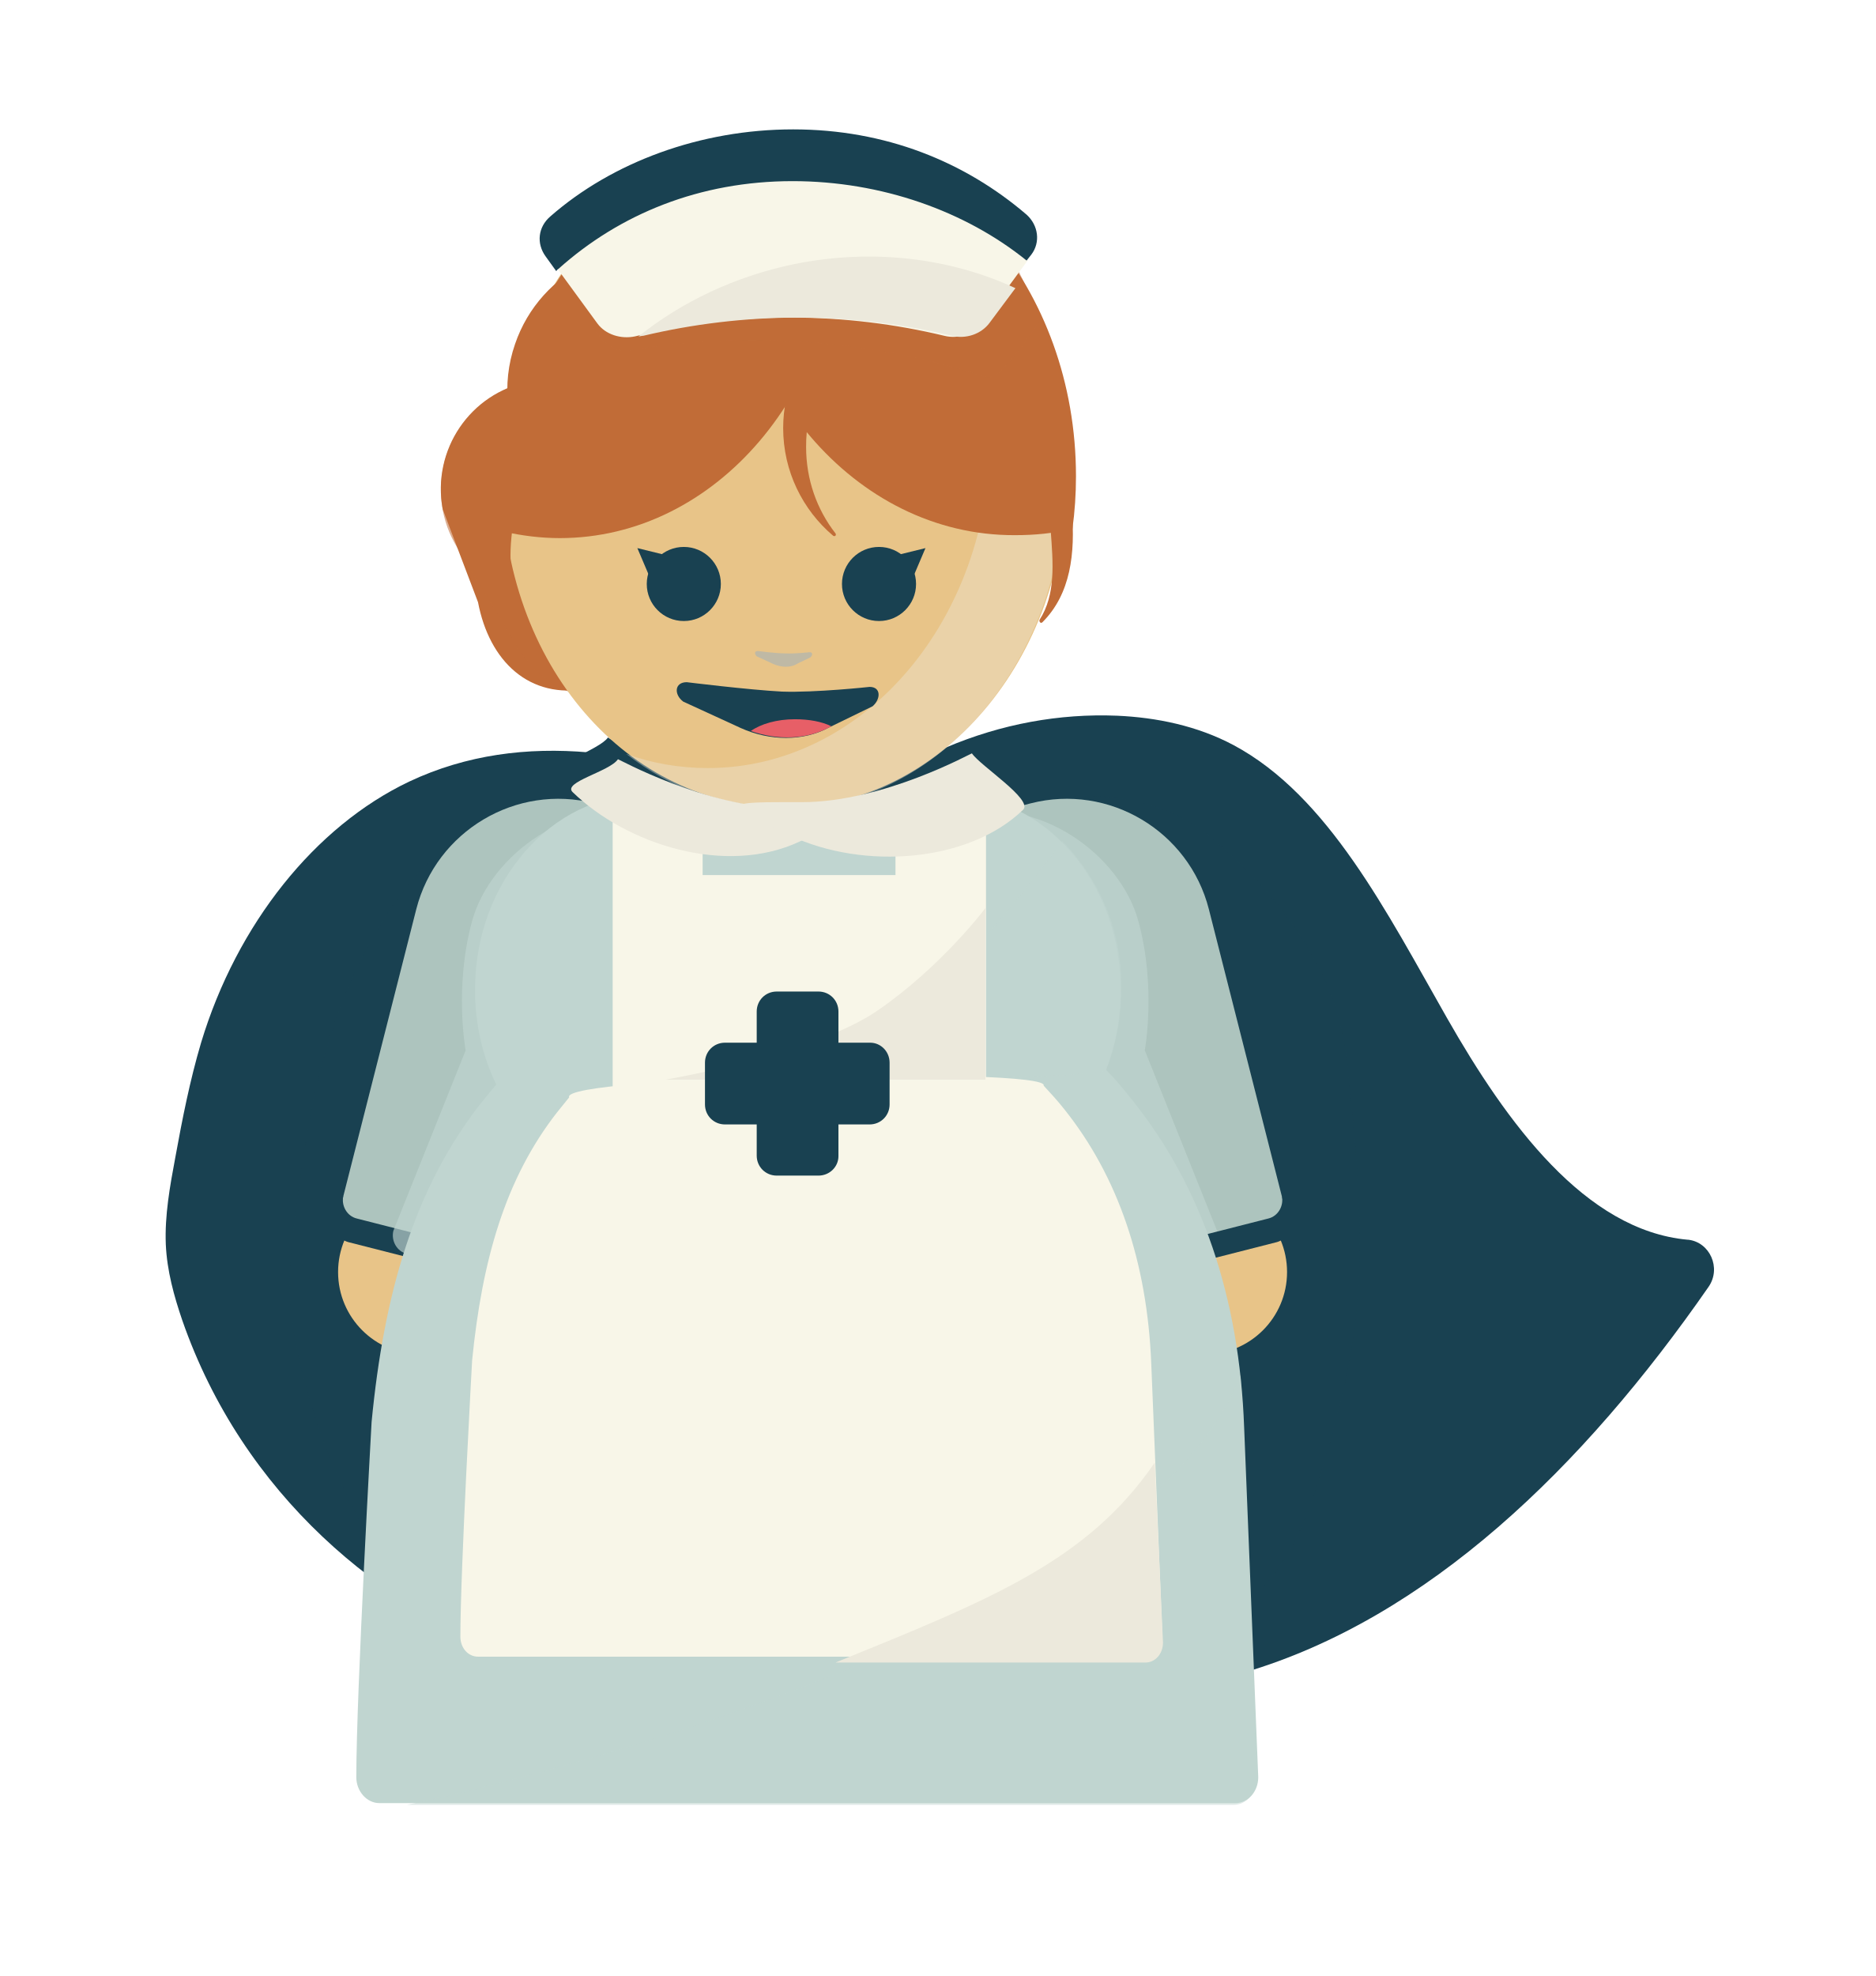
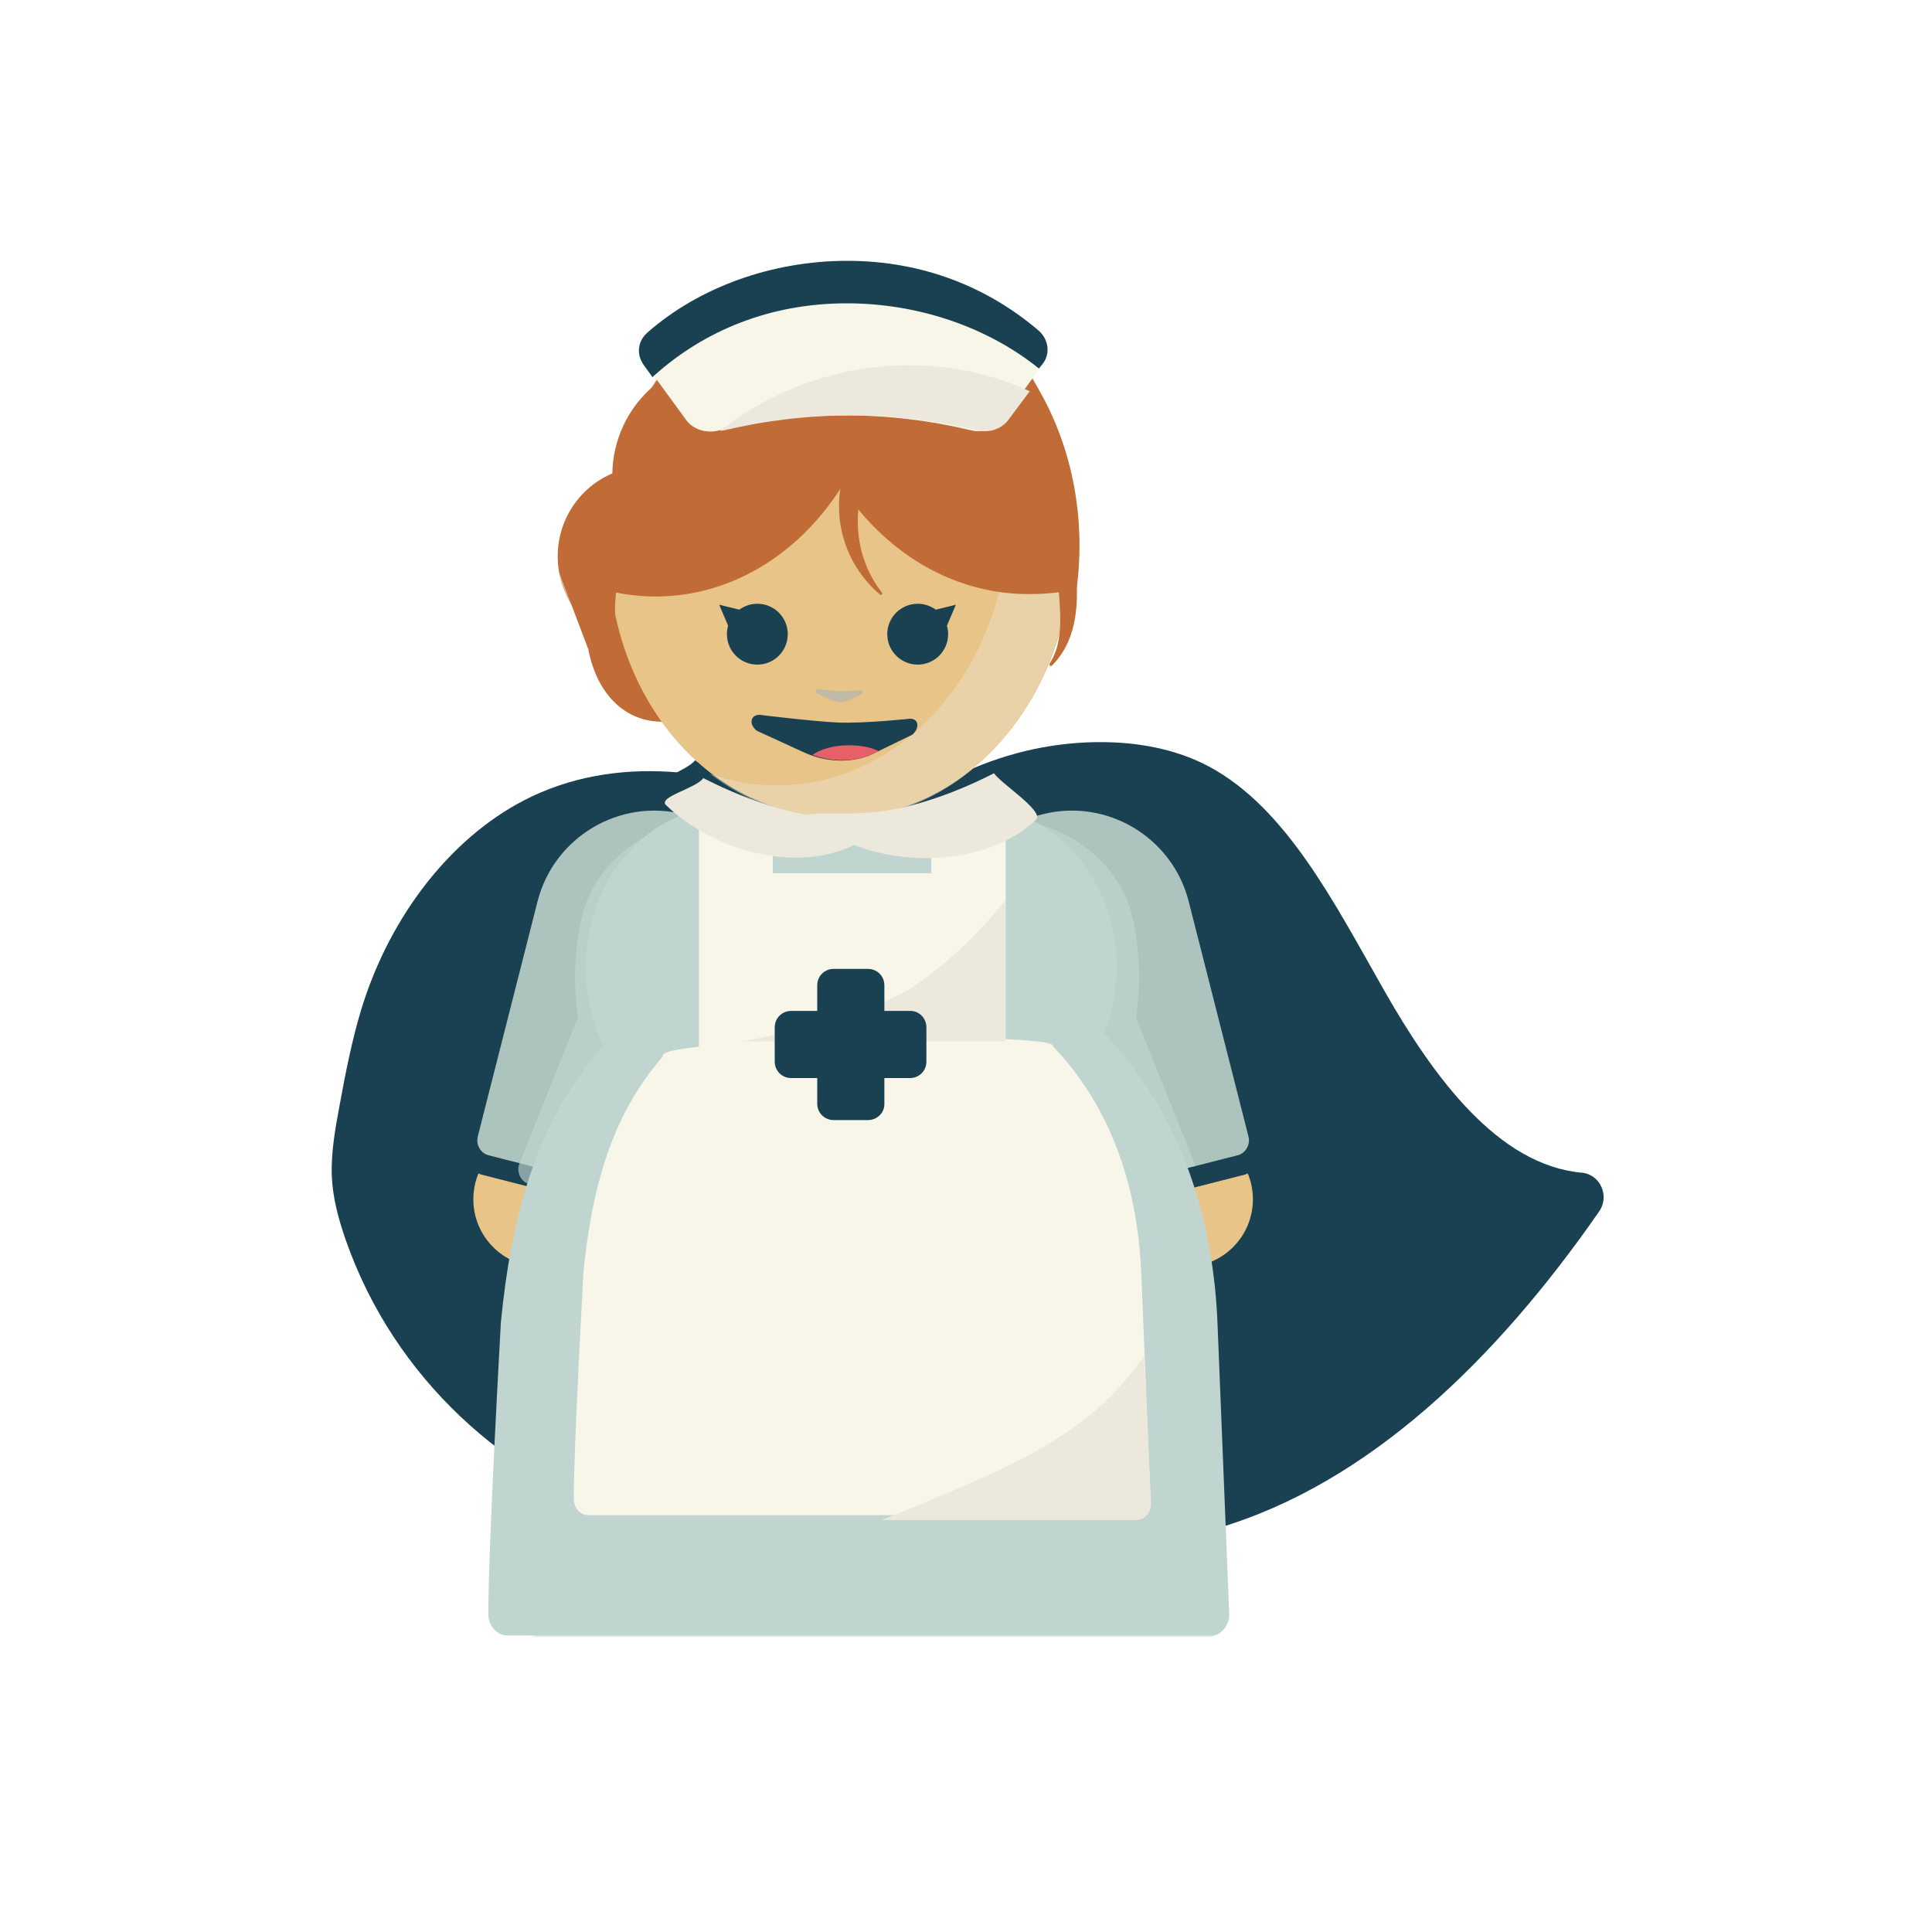
- <svg xmlns="http://www.w3.org/2000/svg" id="Layer_1" class="florence" viewBox="0 0 319 336">
-   <style>.st0{fill:#194151}.st1{opacity:.42}.st2{fill:#e8c488}.st3{fill:#adc4be}.st4{opacity:.66;fill:#c0d5d0;enable-background:new}.st5{fill:#c16c37}.st7{fill:#c0d5d0}.st10{fill:#f8f6e8}.st14{fill:#ece9dc}</style>
-   <g class="cape">
-     <path class="st0" d="M130.9 136.1c-19.8-8.3-41.8-12.4-61.3-3.2-16 7.6-29.3 24.2-35.4 44.4-1.9 6.4-3.2 13-4.4 19.6-.9 4.8-1.8 9.8-1.6 14.7.2 4.5 1.4 8.8 2.8 12.9 10.3 29.6 33.8 49.2 58.4 57.9s50.6 8 76.1 7.3c15.5-.4 31.1-.8 46.1-5.3 31.2-9.2 57.7-34.9 79-65.6 2.2-3.2.2-7.6-3.5-8h-.1c-17.4-1.6-30.7-19.8-40.9-37.7-10.2-17.9-20.2-37.8-36.3-46.4-6.2-3.3-13.1-4.7-19.8-5-9.8-.4-19.7 1.4-29.1 5.4" />
+ <svg xmlns="http://www.w3.org/2000/svg" version="1.1" id="Layer_1" x="0px" y="0px" viewBox="0 0 400 400" style="enable-background:new 0 0 400 400;" xml:space="preserve">
+   <style type="text/css">
+ 	.st0{fill:#194151;}
+ 	.st1{opacity:0.42;}
+ 	.st2{fill:#E8C488;}
+ 	.st3{fill:#ADC4BE;}
+ 	.st4{opacity:0.66;fill:#C0D5D0;enable-background:new    ;}
+ 	.st5{fill:#C16C37;}
+ 	.st6{opacity:0.55;fill:#C16C37;enable-background:new    ;}
+ 	.st7{fill:#C0D5D0;}
+ 	.st8{opacity:0.5;fill:#C0D5D0;enable-background:new    ;}
+ 	.st9{opacity:0.49;fill:#C0D5D0;enable-background:new    ;}
+ 	.st10{fill:#F8F6E8;}
+ 	.st11{opacity:0.38;fill:#ECE9DC;enable-background:new    ;}
+ 	.st12{fill:#BFB9A5;}
+ 	.st13{opacity:0.5;fill:#C16C37;enable-background:new    ;}
+ 	.st14{fill:#ECE9DC;}
+ 	.st15{fill:#E75F67;}
+ </style>
+   <g>
+     <path class="st0" d="M171.4,168.1c-19.8-8.3-41.8-12.4-61.3-3.2c-16,7.6-29.3,24.2-35.4,44.4c-1.9,6.4-3.2,13-4.4,19.6   c-0.9,4.8-1.8,9.8-1.6,14.7c0.2,4.5,1.4,8.8,2.8,12.9c10.3,29.6,33.8,49.2,58.4,57.9s50.6,8,76.1,7.3c15.5-0.4,31.1-0.8,46.1-5.3   c31.2-9.2,57.7-34.9,79-65.6c2.2-3.2,0.2-7.6-3.5-8h-0.1c-17.4-1.6-30.7-19.8-40.9-37.7s-20.2-37.8-36.3-46.4   c-6.2-3.3-13.1-4.7-19.8-5c-9.8-0.4-19.7,1.4-29.1,5.4" />
  </g>
  <g class="st1">
-     <path class="st0" d="M148.7 141.8c-13.1-8.9 42.2 107.6 44.5 118.8 4.3 20.6 22.5 19.6 31.1-8.9 7.4-24.5 8.7-35.5 4.8-71.3-1.8-16.5-12.8-29.3-23.2-38.1-4-3.4-8.7-5.2-13.5-6.2-6.9-1.4-14.2-.9-21.3 1.4" />
+     <path class="st0" d="M189.2,173.8c-13.1-8.9,42.2,107.6,44.5,118.8c4.3,20.6,22.5,19.6,31.1-8.9c7.4-24.5,8.7-35.5,4.8-71.3   c-1.8-16.5-12.8-29.3-23.2-38.1c-4-3.4-8.7-5.2-13.5-6.2c-6.9-1.4-14.2-0.9-21.3,1.4" />
  </g>
  <g class="st1">
-     <path class="st0" d="M123.5 144.6c-14.3-8.3-30.2-12.4-44.3-3.2-11.6 7.6-21.2 24.2-25.6 44.4-1.4 6.4-2.3 13-3.2 19.6-.7 4.8-1.3 9.8-1.1 14.7.2 4.5 1 8.8 2 12.9 7.4 29.6 24.4 49.2 42.2 57.9" />
+     <path class="st0" d="M164,176.6c-14.3-8.3-30.2-12.4-44.3-3.2c-11.6,7.6-21.2,24.2-25.6,44.4c-1.4,6.4-2.3,13-3.2,19.6   c-0.7,4.8-1.3,9.8-1.1,14.7c0.2,4.5,1,8.8,2,12.9c7.4,29.6,24.4,49.2,42.2,57.9" />
  </g>
-   <circle class="st2" cx="71.5" cy="216.3" r="14" />
-   <path class="st3" d="M109.5 223.9l-49.8-12.7c-1.7-.4-2.7-2.2-2.3-3.9l13.4-52.7c3.4-13.3 17-21.4 30.3-18l7.7 2c13.3 3.4 21.4 17 18 30.3l-13.4 52.7c-.4 1.7-2.2 2.7-3.9 2.3z" />
-   <path class="st0" d="M56.9 207.3c-.4 1.7.6 3.4 2.3 3.9l49.8 12.7c1.7.4 3.4-.6 3.9-2.3l.6-2.5c-.8.8-1.9 1.1-3 .8l-49.8-12.7c-1.7-.4-2.7-2.2-2.3-3.9" />
-   <circle class="st2" cx="204.9" cy="216.3" r="14" />
-   <path class="st3" d="M166.9 223.9l49.8-12.7c1.7-.4 2.7-2.2 2.3-3.9l-13.4-52.7c-3.4-13.3-17-21.4-30.3-18l-7.7 2c-13.3 3.4-21.4 17-18 30.3l13.4 52.7c.5 1.7 2.2 2.7 3.9 2.3z" />
-   <path class="st4" d="M154.9 225.9l49.8-12.7c1.7-.4 2.7-2.2 2.3-3.9l-12.3-30.7s2-10.7-1.1-22-17-21.4-30.3-18l-7.7 2c-13.3 3.4-21.4 17-18 30.3l13.4 52.7c.5 1.7 2.2 2.7 3.9 2.3z" />
-   <path class="st5" d="M103 117.1h-3c-10 1.9-16.8-4.7-18.7-14.7l-6-15.8C73.4 76.5 80 66.8 90 64.9s19.8 4.7 21.7 14.7l3 15.8c1.9 10-1.7 19.8-11.7 21.7z" />
-   <path d="M115 115.6l-1.3.8c-8.7 5.3-20.2 2.6-25.5-6.1L77.7 93c-5.3-8.7-2.6-20.2 6.1-25.5l1.3-.8c8.7-5.3 20.2-2.6 25.5 6.1L121.1 90c5.4 8.8 2.6 20.2-6.1 25.6z" opacity=".55" fill="#c16c37" />
-   <path class="st4" d="M119 225.9l-49.8-12.7c-1.7-.4-2.7-2.2-2.3-3.9l12.3-30.7s-2-10.7 1.1-22 17-21.4 30.3-18l7.7 2c13.3 3.4 21.4 17 18 30.3l-13.4 52.7c-.4 1.7-2.2 2.7-3.9 2.3z" />
-   <path class="st0" d="M219.5 207.3c.4 1.7-.6 3.4-2.3 3.9l-49.8 12.7c-1.7.4-3.4-.6-3.9-2.3l-.6-2.5c.8.8 1.9 1.1 3 .8l49.8-12.7c1.7-.4 2.7-2.2 2.3-3.9" />
-   <path class="st7" d="M214 302.2c0 2.4-1.7 4.4-3.9 4.4H64.5c-2.1 0-3.9-2-3.9-4.4 0-14.6 2.6-60.2 2.6-60.4 2.1-21.8 7.2-39.6 18.5-54.1l2.7-3.3c-2.3-4.7-3.6-10.2-3.6-15.9v-.3c0-18.2 13-33.1 28.8-33.1h52.2c15.8 0 28.8 14.9 28.8 33.1v.3c0 4.8-.9 9.3-2.5 13.4 1.6 1.6 3.1 3.4 4.5 5.2 11.8 14.7 18.2 33.5 19 55.6l2.4 59.5z" />
-   <path d="M213.7 302.5c0 2.4-1.7 4.4-3.9 4.4H69.2c30.8-6.5 126.4-32.5 141.8-73.1l2.7 68.7z" opacity=".5" fill="#c0d5d0" />
-   <path d="M141 182.8c15-6.1 39.7-39.8 39.7-39.8 9.6 10.1 10.2 21 10 26 0 0 .1 6-2.5 12.8 1.6 1.6-48.2 2.1-47.2 1z" opacity=".49" fill="#c0d5d0" />
-   <path class="st10" d="M197.7 278.3c0 1.9-1.3 3.4-3 3.4H81.3c-1.7 0-3-1.5-3-3.4 0-11.4 2-46.9 2-47 1.7-17 5.6-30.8 14.4-42.1.7-.9 1.4-1.7 2.1-2.6-1.8-3.7 82-5.2 80.7-2 1.2 1.3 2.4 2.6 3.5 4 9.2 11.5 14.1 26.1 14.8 43.2l1.9 46.5z" />
-   <path class="st7" d="M50.7 241.7v.8-.8z" />
-   <path class="st10" d="M152.3 129.3v19.5h-32.8v-19.5l-15.3 1v56.2h63.5v-56.2l-15.4-1z" />
-   <path class="st0" d="M131.3 134.7c13.2 0 14.4-.2 2 5.7-12.6 5.9-29.4.5-38.6-8.4-1.8-1.7 7.3-4.5 8.7-6.6 0 0 14 9.3 27.9 9.3z" />
-   <path class="st0" d="M137.8 133.7c-13.2 0-14.4-.2-2 5.7 12.6 5.9 30.4 4.5 39.6-4.4 1.8-1.7-7.3-7.5-8.7-9.6 0 0-15 8.3-28.9 8.3z" />
-   <path class="st2" d="M181.4 81c0 31.1-21.5 56.3-48 56.3s-48-24.1-48-56.3c0-31.1 21.5-56.3 48-56.3s48 25.2 48 56.3z" />
-   <path d="M147 27.4c12.9 10.1 21.4 27.3 21.4 46.9 0 31.1-21.5 56.3-48 56.3-4.8 0-9.5-.8-13.9-2.4 7.6 5.9 16.7 9.4 26.6 9.4 26.5 0 48-25.2 48-56.3-.1-25.4-14.4-46.9-34.1-53.9z" opacity=".38" fill="#ece9dc" />
-   <path class="st5" d="M152.8 68.1c-3.9.3-7.6 1.5-10.7 3.4-.3.2-.6-.2-.4-.5 3.9-3.6 9-6 14.7-6.4 13.3-1 24.9 8.9 25.9 22.2.6 7.3-.2 14.2-5 19-.3.3-.6-.1-.5-.4 2.8-4.3 2.3-9.7 1.9-15.2-1-13.2-12.6-23.1-25.9-22.1zm-9.6-32.9c0-3-.2-5.9-.6-8.7-3.1-.7-6.3-1.1-9.5-1.1-26.5 0-48 25.2-48 56.3 0 3 .2 5.9.6 8.7 3.1.7 6.3 1.1 9.5 1.1 26.6 0 48-25.2 48-56.3z" />
-   <path class="st5" d="M123.4 33.3c0-3 .2-6 .6-8.9 3.2-.8 6.4-1.1 9.8-1.1C161 23.3 183 49.1 183 81c0 3-.2 6-.6 8.9-3.2.8-6.4 1.1-9.8 1.1-27.2.1-49.2-25.7-49.2-57.7z" />
-   <circle class="st0" cx="116.3" cy="99.3" r="6.3" />
-   <path class="st0" d="M110.4 97.9l-2-4.7 6.1 1.5-4.1 3.2z" />
-   <circle class="st0" cx="149.5" cy="99.3" r="6.3" />
-   <path class="st0" d="M155.4 97.9l2-4.7-6.1 1.5 4.1 3.2z" />
-   <path class="st5" d="M161.2 51.9c3.9 0 7.7.9 11 2.6.3.2.6-.3.3-.5-4.1-3.3-9.4-5.3-15.1-5.3-13.3 0-24.2 10.8-24.2 24.1 0 7.3 3.3 13.9 8.5 18.3.3.2.6-.1.4-.4-3.2-4.1-5-9.2-5-14.7-.1-13.3 10.7-24.1 24.1-24.1zm-40.3-4c3.7 1.3 6.9 3.4 9.5 6 .2.3.6-.1.5-.4-2.8-4.5-7.2-8.1-12.6-9.9-12.6-4.4-26.4 2.3-30.7 14.9-2.4 6.9-1.4 14.2 2 20.1.2.3.6.1.5-.2-1.7-4.9-1.8-10.3 0-15.6 4.4-12.6 18.1-19.3 30.8-14.9z" />
-   <path class="st5" d="M114 65.8c3.9.6 7.4 2.1 10.5 4.2.3.2.6-.2.4-.4-3.6-3.9-8.5-6.6-14.2-7.4-13.2-2-25.5 7.1-27.4 20.3-1.1 7.2.2 14.6 4.7 19.7.2.3.7 0 .5-.3-2.5-4.5-1.7-10.2-.8-15.7C89.5 73 100.8 63.9 114 65.8z" />
-   <path class="st0" d="M126 123.8l-9.8-4.5c-1.6-1.2-1.5-3.3.6-3.3 0 0 10.5 1.3 16.2 1.6 5.7.2 14.9-.8 14.9-.8 2 0 1.9 2.1.5 3.3l-7.4 3.6c-4.4 2.4-10.1 2.3-15 .1z" />
-   <path d="M131.5 112.9l-2.8-1.3c-.4-.4-.4-.9.2-.9 0 0 3 .4 4.6.4 1.6.1 4.2-.2 4.2-.2.6 0 .5.6.1.9l-2.1 1c-1.2.8-2.8.7-4.2.1z" fill="#bfb9a5" />
-   <path d="M137.8 58.2c10.4.8 20.4 2.8 29.8 5.9 2.8.9 7.8-7.9 9.6-9.9l-4.1-8.4c2-2.3-72.3 9.7-72.3 9.7 1.4 2.3 3.4 4.5 6.2 4.1 9.9-1.7 20.2-2.2 30.8-1.4z" opacity=".5" fill="#c16c37" />
-   <path class="st14" d="M134 137.4c13.2 0 14.4-.2 2 5.7-12.6 5.9-29.4.5-38.6-8.4-1.8-1.7 6.3-3.5 7.7-5.6 0-.1 15 8.3 28.9 8.3zM149.3 171.8c-10.8 7.5-36.2 11.8-36.2 11.8h54.5v-29.2c.1-.1-7.4 9.9-18.3 17.4z" />
-   <path class="st14" d="M136.4 136.4c-13.2 0-14.4-.2-2 5.7 12.6 5.9 30.4 4.5 39.6-4.4 1.8-1.7-7.3-7.5-8.7-9.6 0-.1-15 8.3-28.9 8.3z" />
-   <path class="st0" d="M139.2 199.9h-7.1c-1.9 0-3.4-1.5-3.4-3.4V172c0-1.9 1.5-3.4 3.4-3.4h7.1c1.9 0 3.4 1.5 3.4 3.4v24.6c0 1.8-1.5 3.3-3.4 3.3z" />
-   <path class="st0" d="M151.3 180.7v7.1c0 1.9-1.5 3.4-3.4 3.4h-24.6c-1.9 0-3.4-1.5-3.4-3.4v-7.1c0-1.9 1.5-3.4 3.4-3.4H148c1.8 0 3.3 1.5 3.3 3.4z" />
-   <path class="st10" d="M134.5 54c9 0 17.8 1.1 26.1 3.1 2.4.6 5-.3 6.4-2.2l7.7-10.5c1.5-2.1 1.2-4.9-.8-6.6-10.2-8.8-24.1-14.2-39.4-14.2-15.5 0-29.5 5.5-39.7 14.4-2 1.7-2.3 4.5-.8 6.6l7.6 10.4c1.4 1.9 4 2.7 6.4 2.2 8.5-2.1 17.3-3.2 26.5-3.2z" />
-   <path class="st14" d="M135.8 54c9 0 17.8 1.1 26.1 3.1 2.4.6 5-.3 6.4-2.2l4.4-5.9c-11-5.1-24.2-6.8-37.6-4.1C125 47 116 51.3 108.6 57.2c.3 0 .5-.1.8-.1 8.4-2 17.3-3.1 26.4-3.1z" />
-   <path class="st0" d="M134.8 30.8c15.1 0 29.4 5.1 39.8 13.5l.8-1c1.6-2.1 1.2-5-.8-6.8-10.5-9-24-14.5-39.7-14.5-15.8 0-30.8 5.6-41.3 14.8-2.1 1.8-2.4 4.6-.8 6.8l1.8 2.5c.1-.1.2-.3.4-.4 10.4-9.3 24-14.9 39.8-14.9z" />
-   <path d="M127.7 124.3c4.5 1.6 9.5 1.5 13.5-.7l.2-.1c-1.6-.8-3.8-1.2-6.2-1.2-3.1 0-5.8.8-7.5 2z" fill="#e75f67" />
-   <path class="st14" d="M197.8 279.3c0 1.9-1.3 3.4-3 3.4h-52.7c26.3-10.7 42.8-17.2 54.3-34l1.4 30.6z" />
+   <circle class="st2" cx="112" cy="248.3" r="14" />
+   <path class="st3" d="M150,255.9l-49.8-12.7c-1.7-0.4-2.7-2.2-2.3-3.9l13.4-52.7c3.4-13.3,17-21.4,30.3-18l7.7,2  c13.3,3.4,21.4,17,18,30.3l-13.4,52.7C153.5,255.3,151.7,256.3,150,255.9L150,255.9z" />
+   <path class="st0" d="M97.4,239.3c-0.4,1.7,0.6,3.4,2.3,3.9l49.8,12.7c1.7,0.4,3.4-0.6,3.9-2.3l0.6-2.5c-0.8,0.8-1.9,1.1-3,0.8  l-49.8-12.7c-1.7-0.4-2.7-2.2-2.3-3.9" />
+   <circle class="st2" cx="245.4" cy="248.3" r="14" />
+   <path class="st3" d="M207.4,255.9l49.8-12.7c1.7-0.4,2.7-2.2,2.3-3.9l-13.4-52.7c-3.4-13.3-17-21.4-30.3-18l-7.7,2  c-13.3,3.4-21.4,17-18,30.3l13.4,52.7C204,255.3,205.7,256.3,207.4,255.9L207.4,255.9z" />
+   <path class="st4" d="M195.4,257.9l49.8-12.7c1.7-0.4,2.7-2.2,2.3-3.9l-12.3-30.7c0,0,2-10.7-1.1-22s-17-21.4-30.3-18l-7.7,2  c-13.3,3.4-21.4,17-18,30.3l13.4,52.7C192,257.3,193.7,258.3,195.4,257.9L195.4,257.9z" />
+   <path class="st5" d="M143.5,149.1h-3c-10,1.9-16.8-4.7-18.7-14.7l-6-15.8c-1.9-10.1,4.7-19.8,14.7-21.7s19.8,4.7,21.7,14.7l3,15.8  C157.1,137.4,153.5,147.2,143.5,149.1z" />
+   <path class="st6" d="M155.5,147.6l-1.3,0.8c-8.7,5.3-20.2,2.6-25.5-6.1L118.2,125c-5.3-8.7-2.6-20.2,6.1-25.5l1.3-0.8  c8.7-5.3,20.2-2.6,25.5,6.1l10.5,17.2C167,130.8,164.2,142.2,155.5,147.6z" />
+   <path class="st4" d="M159.5,257.9l-49.8-12.7c-1.7-0.4-2.7-2.2-2.3-3.9l12.3-30.7c0,0-2-10.7,1.1-22s17-21.4,30.3-18l7.7,2  c13.3,3.4,21.4,17,18,30.3l-13.4,52.7C163,257.3,161.2,258.3,159.5,257.9L159.5,257.9z" />
+   <path class="st0" d="M260,239.3c0.4,1.7-0.6,3.4-2.3,3.9l-49.8,12.7c-1.7,0.4-3.4-0.6-3.9-2.3l-0.6-2.5c0.8,0.8,1.9,1.1,3,0.8  l49.8-12.7c1.7-0.4,2.7-2.2,2.3-3.9" />
+   <path class="st7" d="M254.5,334.2c0,2.4-1.7,4.4-3.9,4.4H105c-2.1,0-3.9-2-3.9-4.4c0-14.6,2.6-60.2,2.6-60.4  c2.1-21.8,7.2-39.6,18.5-54.1l2.7-3.3c-2.3-4.7-3.6-10.2-3.6-15.9v-0.3c0-18.2,13-33.1,28.8-33.1h52.2c15.8,0,28.8,14.9,28.8,33.1  v0.3c0,4.8-0.9,9.3-2.5,13.4c1.6,1.6,3.1,3.4,4.5,5.2c11.8,14.7,18.2,33.5,19,55.6L254.5,334.2L254.5,334.2z" />
+   <path class="st8" d="M254.2,334.5c0,2.4-1.7,4.4-3.9,4.4H109.7c30.8-6.5,126.4-32.5,141.8-73.1L254.2,334.5z" />
+   <path class="st9" d="M181.5,214.8c15-6.1,39.7-39.8,39.7-39.8c9.6,10.1,10.2,21,10,26c0,0,0.1,6-2.5,12.8  C230.3,215.4,180.5,215.9,181.5,214.8z" />
+   <path class="st10" d="M238.2,310.3c0,1.9-1.3,3.4-3,3.4H121.8c-1.7,0-3-1.5-3-3.4c0-11.4,2-46.9,2-47c1.7-17,5.6-30.8,14.4-42.1  c0.7-0.9,1.4-1.7,2.1-2.6c-1.8-3.7,82-5.2,80.7-2c1.2,1.3,2.4,2.6,3.5,4c9.2,11.5,14.1,26.1,14.8,43.2L238.2,310.3z" />
+   <path class="st7" d="M91.2,273.7v0.8V273.7z" />
+   <path class="st10" d="M192.8,161.3v19.5H160v-19.5l-15.3,1v56.2h63.5v-56.2L192.8,161.3z" />
+   <path class="st0" d="M171.8,166.7c13.2,0,14.4-0.2,2,5.7c-12.6,5.9-29.4,0.5-38.6-8.4c-1.8-1.7,7.3-4.5,8.7-6.6  C143.9,157.4,157.9,166.7,171.8,166.7z" />
+   <path class="st0" d="M178.3,165.7c-13.2,0-14.4-0.2-2,5.7c12.6,5.9,30.4,4.5,39.6-4.4c1.8-1.7-7.3-7.5-8.7-9.6  C207.2,157.4,192.2,165.7,178.3,165.7z" />
+   <path class="st2" d="M221.9,113c0,31.1-21.5,56.3-48,56.3s-48-24.1-48-56.3c0-31.1,21.5-56.3,48-56.3S221.9,81.9,221.9,113z" />
+   <path class="st11" d="M187.5,59.4c12.9,10.1,21.4,27.3,21.4,46.9c0,31.1-21.5,56.3-48,56.3c-4.8,0-9.5-0.8-13.9-2.4  c7.6,5.9,16.7,9.4,26.6,9.4c26.5,0,48-25.2,48-56.3C221.5,87.9,207.2,66.4,187.5,59.4z" />
+   <path class="st5" d="M193.3,100.1c-3.9,0.3-7.6,1.5-10.7,3.4c-0.3,0.2-0.6-0.2-0.4-0.5c3.9-3.6,9-6,14.7-6.4  c13.3-1,24.9,8.9,25.9,22.2c0.6,7.3-0.2,14.2-5,19c-0.3,0.3-0.6-0.1-0.5-0.4c2.8-4.3,2.3-9.7,1.9-15.2  C218.2,109,206.6,99.1,193.3,100.1z M183.7,67.2c0-3-0.2-5.9-0.6-8.7c-3.1-0.7-6.3-1.1-9.5-1.1c-26.5,0-48,25.2-48,56.3  c0,3,0.2,5.9,0.6,8.7c3.1,0.7,6.3,1.1,9.5,1.1C162.3,123.5,183.7,98.3,183.7,67.2L183.7,67.2z" />
+   <path class="st5" d="M163.9,65.3c0-3,0.2-6,0.6-8.9c3.2-0.8,6.4-1.1,9.8-1.1c27.2,0,49.2,25.8,49.2,57.7c0,3-0.2,6-0.6,8.9  c-3.2,0.8-6.4,1.1-9.8,1.1C185.9,123.1,163.9,97.3,163.9,65.3z" />
+   <circle class="st0" cx="156.8" cy="131.3" r="6.3" />
+   <path class="st0" d="M150.9,129.9l-2-4.7l6.1,1.5L150.9,129.9z" />
+   <circle class="st0" cx="190" cy="131.3" r="6.3" />
+   <path class="st0" d="M195.9,129.9l2-4.7l-6.1,1.5L195.9,129.9z" />
+   <path class="st5" d="M201.7,83.9c3.9,0,7.7,0.9,11,2.6c0.3,0.2,0.6-0.3,0.3-0.5c-4.1-3.3-9.4-5.3-15.1-5.3  c-13.3,0-24.2,10.8-24.2,24.1c0,7.3,3.3,13.9,8.5,18.3c0.3,0.2,0.6-0.1,0.4-0.4c-3.2-4.1-5-9.2-5-14.7  C177.5,94.7,188.3,83.9,201.7,83.9z M161.4,79.9c3.7,1.3,6.9,3.4,9.5,6c0.2,0.3,0.6-0.1,0.5-0.4c-2.8-4.5-7.2-8.1-12.6-9.9  c-12.6-4.4-26.4,2.3-30.7,14.9c-2.4,6.9-1.4,14.2,2,20.1c0.2,0.3,0.6,0.1,0.5-0.2c-1.7-4.9-1.8-10.3,0-15.6  C135,82.2,148.7,75.5,161.4,79.9z" />
+   <path class="st5" d="M154.5,97.8c3.9,0.6,7.4,2.1,10.5,4.2c0.3,0.2,0.6-0.2,0.4-0.4c-3.6-3.9-8.5-6.6-14.2-7.4  c-13.2-2-25.5,7.1-27.4,20.3c-1.1,7.2,0.2,14.6,4.7,19.7c0.2,0.3,0.7,0,0.5-0.3c-2.5-4.5-1.7-10.2-0.8-15.7  C130,105,141.3,95.9,154.5,97.8z" />
+   <path class="st0" d="M166.5,155.8l-9.8-4.5c-1.6-1.2-1.5-3.3,0.6-3.3c0,0,10.5,1.3,16.2,1.6c5.7,0.2,14.9-0.8,14.9-0.8  c2,0,1.9,2.1,0.5,3.3l-7.4,3.6C177.1,158.1,171.4,158,166.5,155.8z" />
+   <path class="st12" d="M172,144.9l-2.8-1.3c-0.4-0.4-0.4-0.9,0.2-0.9c0,0,3,0.4,4.6,0.4c1.6,0.1,4.2-0.2,4.2-0.2  c0.6,0,0.5,0.6,0.1,0.9l-2.1,1C175,145.6,173.4,145.5,172,144.9z" />
+   <path class="st13" d="M178.3,90.2c10.4,0.8,20.4,2.8,29.8,5.9c2.8,0.9,7.8-7.9,9.6-9.9l-4.1-8.4c2-2.3-72.3,9.7-72.3,9.7  c1.4,2.3,3.4,4.5,6.2,4.1C157.4,89.9,167.7,89.4,178.3,90.2z" />
+   <path class="st14" d="M174.5,169.4c13.2,0,14.4-0.2,2,5.7c-12.6,5.9-29.4,0.5-38.6-8.4c-1.8-1.7,6.3-3.5,7.7-5.6  C145.6,161,160.6,169.4,174.5,169.4z M189.8,203.8c-10.8,7.5-36.2,11.8-36.2,11.8h54.5v-29.2C208.2,186.3,200.7,196.3,189.8,203.8z" />
+   <path class="st14" d="M176.9,168.4c-13.2,0-14.4-0.2-2,5.7c12.6,5.9,30.4,4.5,39.6-4.4c1.8-1.7-7.3-7.5-8.7-9.6  C205.8,160,190.8,168.4,176.9,168.4L176.9,168.4z" />
+   <path class="st0" d="M179.7,231.9h-7.1c-1.9,0-3.4-1.5-3.4-3.4V204c0-1.9,1.5-3.4,3.4-3.4h7.1c1.9,0,3.4,1.5,3.4,3.4v24.6  C183.1,230.4,181.6,231.9,179.7,231.9L179.7,231.9z" />
+   <path class="st0" d="M191.8,212.7v7.1c0,1.9-1.5,3.4-3.4,3.4h-24.6c-1.9,0-3.4-1.5-3.4-3.4v-7.1c0-1.9,1.5-3.4,3.4-3.4h24.7  C190.3,209.3,191.8,210.8,191.8,212.7z" />
+   <path class="st10" d="M175,86c9,0,17.8,1.1,26.1,3.1c2.4,0.6,5-0.3,6.4-2.2l7.7-10.5c1.5-2.1,1.2-4.9-0.8-6.6  C204.2,61,190.3,55.6,175,55.6c-15.5,0-29.5,5.5-39.7,14.4c-2,1.7-2.3,4.5-0.8,6.6l7.6,10.4c1.4,1.9,4,2.7,6.4,2.2  C157,87.1,165.8,86,175,86z" />
+   <path class="st14" d="M176.3,86c9,0,17.8,1.1,26.1,3.1c2.4,0.6,5-0.3,6.4-2.2l4.4-5.9c-11-5.1-24.2-6.8-37.6-4.1  c-10.1,2.1-19.1,6.4-26.5,12.3c0.3,0,0.5-0.1,0.8-0.1C158.3,87.1,167.2,86,176.3,86z" />
+   <path class="st0" d="M175.3,62.8c15.1,0,29.4,5.1,39.8,13.5l0.8-1c1.6-2.1,1.2-5-0.8-6.8c-10.5-9-24-14.5-39.7-14.5  c-15.8,0-30.8,5.6-41.3,14.8c-2.1,1.8-2.4,4.6-0.8,6.8l1.8,2.5c0.1-0.1,0.2-0.3,0.4-0.4C145.9,68.4,159.5,62.8,175.3,62.8z" />
+   <path class="st15" d="M168.2,156.3c4.5,1.6,9.5,1.5,13.5-0.7l0.2-0.1c-1.6-0.8-3.8-1.2-6.2-1.2C172.6,154.3,169.9,155.1,168.2,156.3  z" />
+   <path class="st14" d="M238.3,311.3c0,1.9-1.3,3.4-3,3.4h-52.7c26.3-10.7,42.8-17.2,54.3-34L238.3,311.3z" />
</svg>
